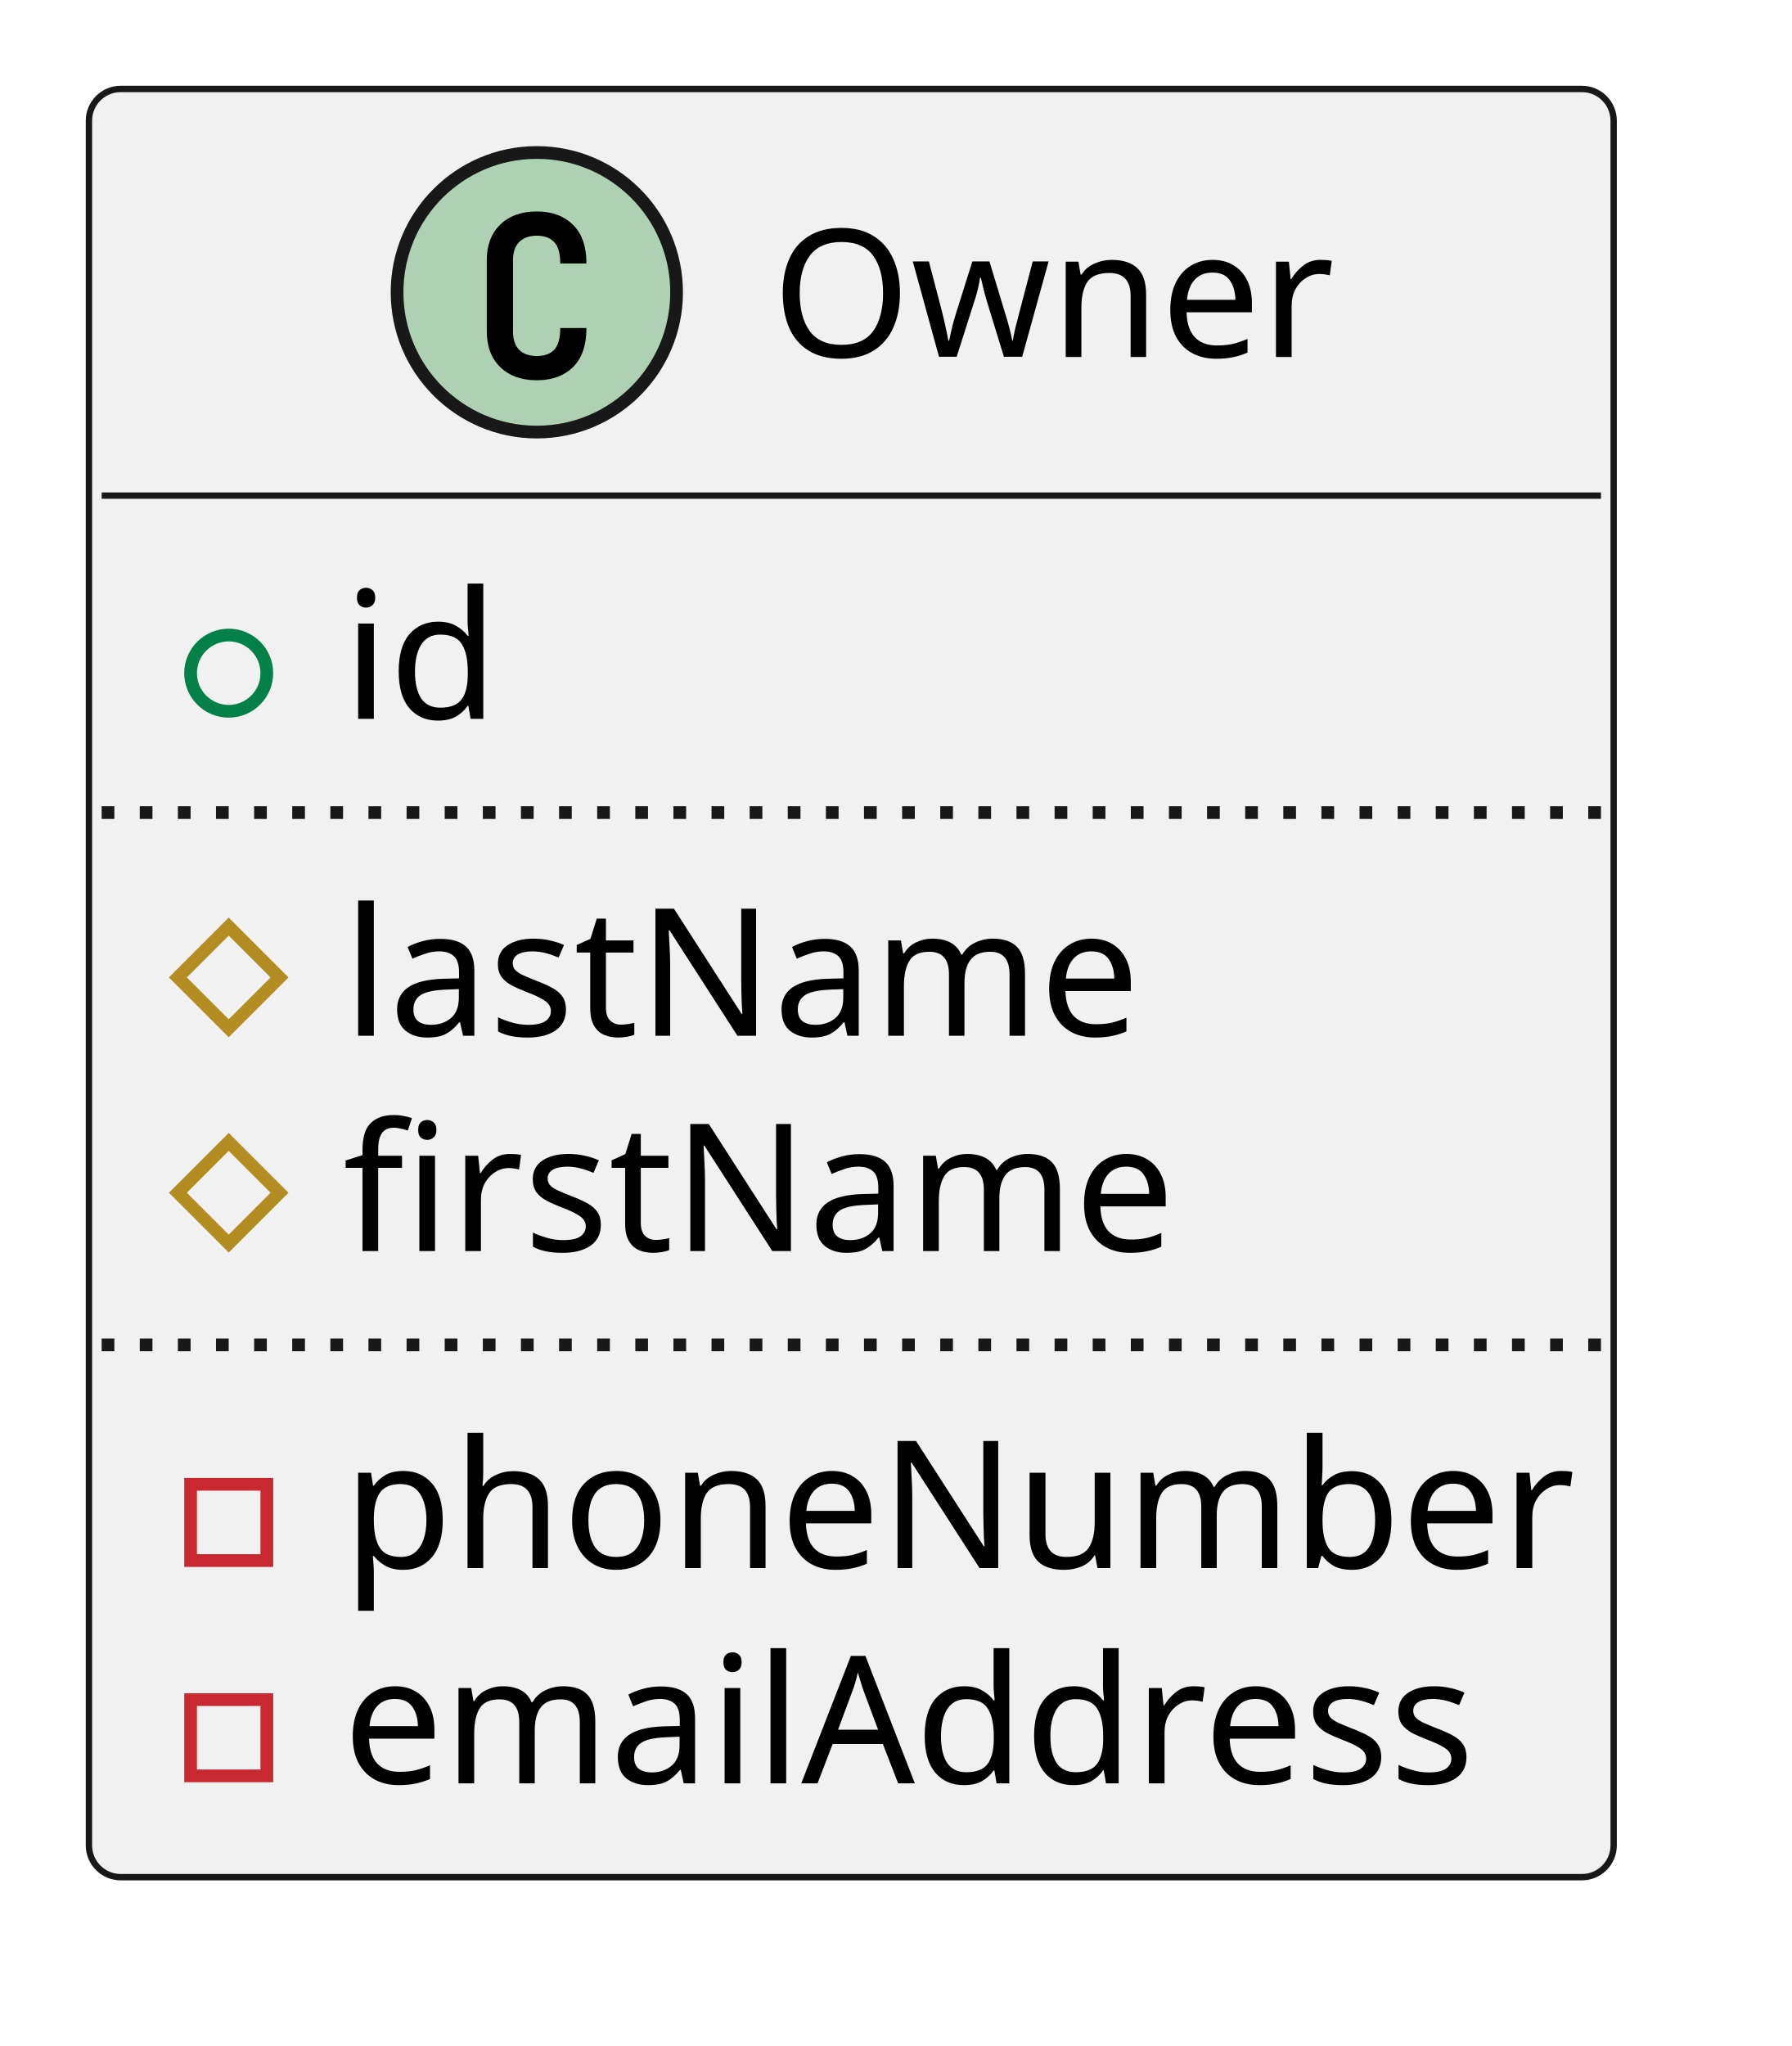
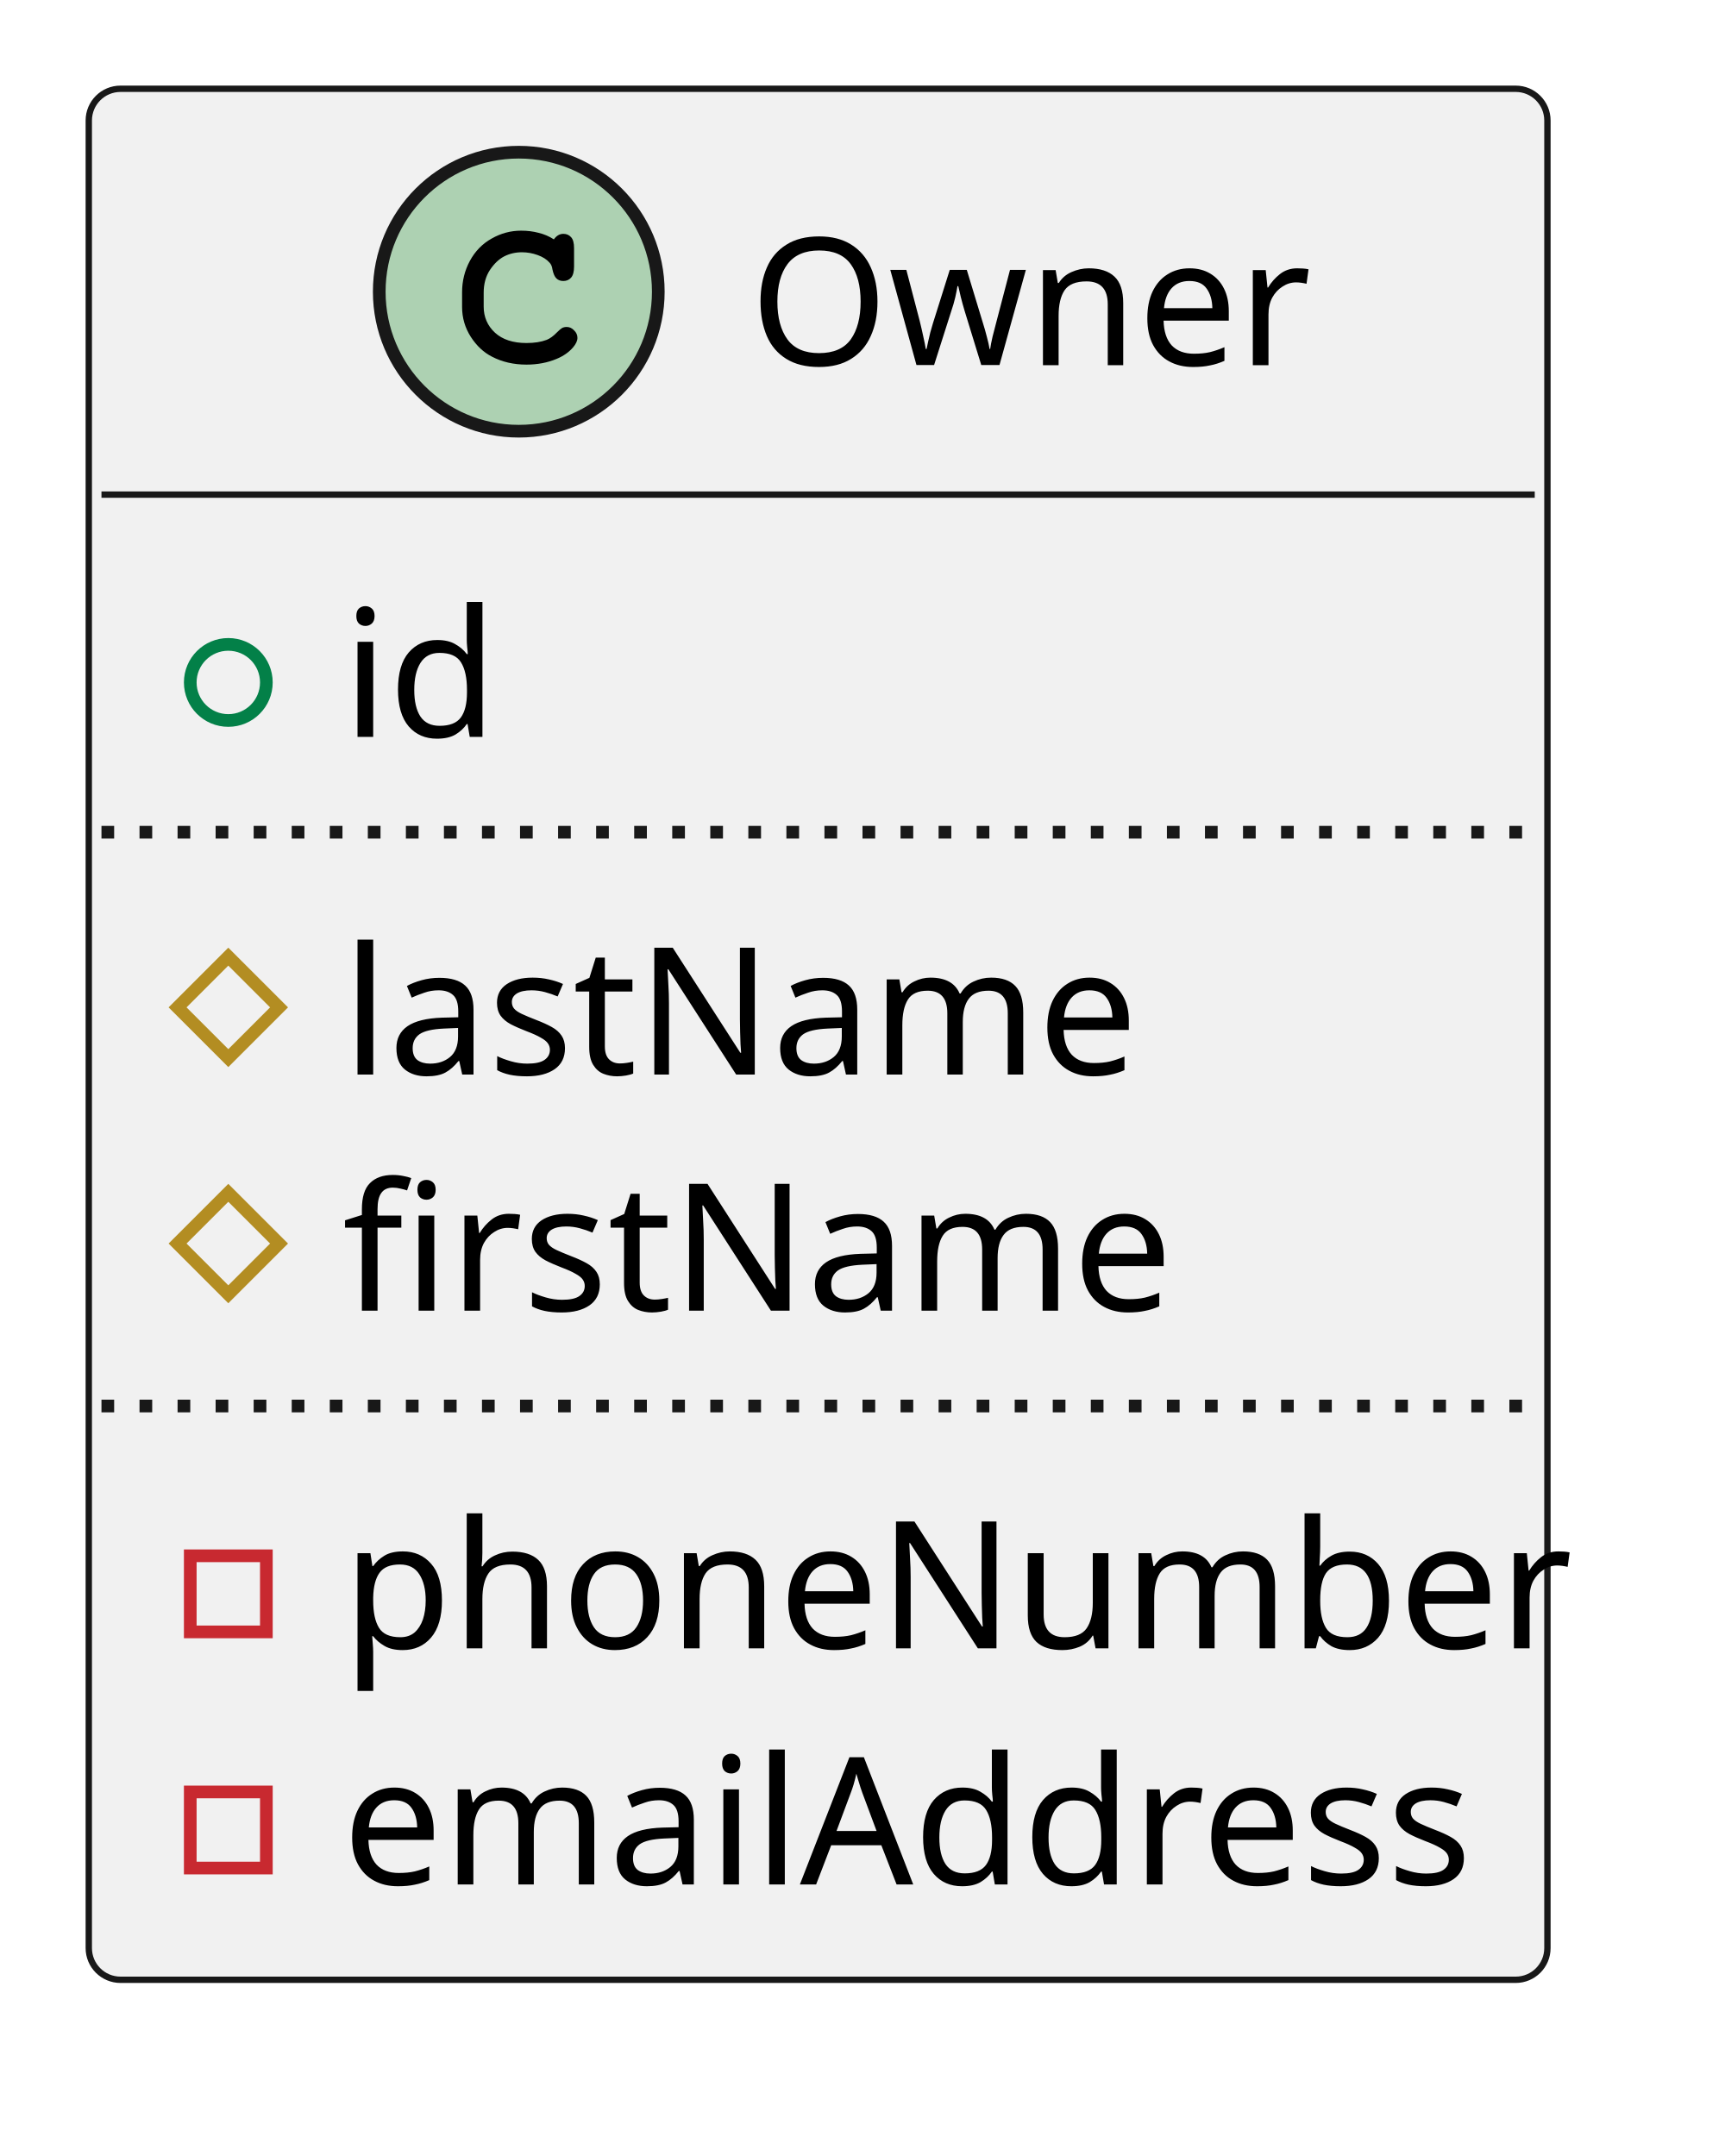
- <svg xmlns="http://www.w3.org/2000/svg" contentStyleType="text/css" height="161px" preserveAspectRatio="none" style="width:141px;height:161px;background:#FFFFFF;" version="1.1" viewBox="0 0 141 161" width="141px" zoomAndPan="magnify">
+ <svg xmlns="http://www.w3.org/2000/svg" contentStyleType="text/css" height="170px" preserveAspectRatio="none" style="width:136px;height:170px;background:#FFFFFF;" version="1.1" viewBox="0 0 136 170" width="136px" zoomAndPan="magnify">
  <defs />
  <g>
    <g id="elem_Owner">
-       <rect codeLine="4" fill="#F1F1F1" height="140.714" id="Owner" rx="2.5" ry="2.5" style="stroke:#181818;stroke-width:0.5;" width="120" x="7" y="7" />
-       <ellipse cx="42.25" cy="23" fill="#ADD1B2" rx="11" ry="11" style="stroke:#181818;stroke-width:1.0;" />
-       <path d="M42.25,29.922 Q40.438,29.922 39.375,28.891 Q38.312,27.859 38.312,26.078 L38.312,20.469 Q38.312,18.703 39.375,17.672 Q40.438,16.641 42.25,16.641 Q44.031,16.641 45.094,17.688 Q46.156,18.719 46.156,20.734 L44.094,20.734 Q44.094,19.531 43.609,19.047 Q43.141,18.547 42.25,18.547 Q41.359,18.547 40.859,19.047 Q40.375,19.531 40.375,20.469 L40.375,26.078 Q40.375,27.031 40.859,27.531 Q41.359,28.016 42.25,28.016 Q43.141,28.016 43.609,27.531 Q44.094,27.031 44.094,25.812 L46.156,25.812 Q46.156,27.844 45.094,28.891 Q44.031,29.922 42.25,29.922 Z " fill="#000000" />
-       <text fill="#000000" font-family="sans-serif" font-size="14" lengthAdjust="spacing" textLength="43" x="60.75" y="28.091">Owner</text>
-       <line style="stroke:#181818;stroke-width:0.5;" x1="8" x2="126" y1="39" y2="39" />
-       <ellipse cx="18" cy="52.971" fill="none" rx="3" ry="3" style="stroke:#038048;stroke-width:1.0;" />
-       <text fill="#000000" font-family="sans-serif" font-size="14" lengthAdjust="spacing" textLength="12" x="27" y="56.562">id</text>
-       <line style="stroke:#181818;stroke-width:1.0;stroke-dasharray:1.0,2.0;" x1="8" x2="126" y1="63.943" y2="63.943" />
-       <polygon fill="none" points="18,72.914,22,76.914,18,80.914,14,76.914" style="stroke:#B38D22;stroke-width:1.0;" />
-       <text fill="#000000" font-family="sans-serif" font-size="14" lengthAdjust="spacing" textLength="62" x="27" y="81.505">lastName</text>
-       <polygon fill="none" points="18,89.857,22,93.857,18,97.857,14,93.857" style="stroke:#B38D22;stroke-width:1.0;" />
-       <text fill="#000000" font-family="sans-serif" font-size="14" lengthAdjust="spacing" textLength="64" x="27" y="98.448">firstName</text>
-       <line style="stroke:#181818;stroke-width:1.0;stroke-dasharray:1.0,2.0;" x1="8" x2="126" y1="105.829" y2="105.829" />
-       <rect fill="none" height="6" style="stroke:#C82930;stroke-width:1.0;" width="6" x="15" y="116.8" />
-       <text fill="#000000" font-family="sans-serif" font-size="14" lengthAdjust="spacing" textLength="94" x="27" y="123.391">phoneNumber</text>
-       <rect fill="none" height="6" style="stroke:#C82930;stroke-width:1.0;" width="6" x="15" y="133.743" />
-       <text fill="#000000" font-family="sans-serif" font-size="14" lengthAdjust="spacing" textLength="88" x="27" y="140.334">emailAddress</text>
+       <rect codeLine="4" fill="#F1F1F1" height="149.106" id="Owner" rx="2.5" ry="2.5" style="stroke:#181818;stroke-width:0.5;" width="115" x="7" y="7" />
+       <ellipse cx="40.9" cy="23" fill="#ADD1B2" rx="11" ry="11" style="stroke:#181818;stroke-width:1.0;" />
+       <path d="M43.666,18.875 Q43.822,18.656 44.009,18.547 Q44.197,18.438 44.416,18.438 Q44.791,18.438 45.025,18.703 Q45.259,18.953 45.259,19.562 L45.259,21.016 Q45.259,21.625 45.025,21.891 Q44.791,22.156 44.416,22.156 Q44.072,22.156 43.869,21.953 Q43.666,21.766 43.556,21.25 Q43.509,20.891 43.322,20.703 Q42.994,20.328 42.384,20.109 Q41.775,19.891 41.15,19.891 Q40.384,19.891 39.744,20.219 Q39.119,20.547 38.619,21.297 Q38.134,22.047 38.134,23.078 L38.134,24.172 Q38.134,25.406 39.025,26.234 Q39.916,27.047 41.509,27.047 Q42.447,27.047 43.103,26.797 Q43.494,26.641 43.916,26.203 Q44.181,25.938 44.322,25.859 Q44.478,25.781 44.681,25.781 Q45.009,25.781 45.259,26.047 Q45.525,26.297 45.525,26.641 Q45.525,26.984 45.181,27.391 Q44.681,27.969 43.884,28.297 Q42.806,28.75 41.509,28.75 Q39.994,28.75 38.791,28.125 Q37.806,27.625 37.119,26.562 Q36.431,25.484 36.431,24.203 L36.431,23.047 Q36.431,21.719 37.041,20.578 Q37.666,19.422 38.759,18.812 Q39.853,18.188 41.087,18.188 Q41.822,18.188 42.462,18.359 Q43.119,18.516 43.666,18.875 Z " fill="#000000" />
+       <text fill="#000000" font-family="sans-serif" font-size="14" lengthAdjust="spacing" textLength="41" x="59.1" y="28.797">Owner</text>
+       <line style="stroke:#181818;stroke-width:0.5;" x1="8" x2="121" y1="39" y2="39" />
+       <ellipse cx="18" cy="53.81" fill="none" rx="3" ry="3" style="stroke:#038048;stroke-width:1.0;" />
+       <text fill="#000000" font-family="sans-serif" font-size="14" lengthAdjust="spacing" textLength="11" x="27" y="58.107">id</text>
+       <line style="stroke:#181818;stroke-width:1.0;stroke-dasharray:1.0,2.0;" x1="8" x2="121" y1="65.621" y2="65.621" />
+       <polygon fill="none" points="18,75.432,22,79.432,18,83.432,14,79.432" style="stroke:#B38D22;stroke-width:1.0;" />
+       <text fill="#000000" font-family="sans-serif" font-size="14" lengthAdjust="spacing" textLength="58" x="27" y="84.728">lastName</text>
+       <polygon fill="none" points="18,94.053,22,98.053,18,102.053,14,98.053" style="stroke:#B38D22;stroke-width:1.0;" />
+       <text fill="#000000" font-family="sans-serif" font-size="14" lengthAdjust="spacing" textLength="59" x="27" y="103.35">firstName</text>
+       <line style="stroke:#181818;stroke-width:1.0;stroke-dasharray:1.0,2.0;" x1="8" x2="121" y1="110.863" y2="110.863" />
+       <rect fill="none" height="6" style="stroke:#C82930;stroke-width:1.0;" width="6" x="15" y="122.674" />
+       <text fill="#000000" font-family="sans-serif" font-size="14" lengthAdjust="spacing" textLength="89" x="27" y="129.971">phoneNumber</text>
+       <rect fill="none" height="6" style="stroke:#C82930;stroke-width:1.0;" width="6" x="15" y="141.295" />
+       <text fill="#000000" font-family="sans-serif" font-size="14" lengthAdjust="spacing" textLength="85" x="27" y="148.592">emailAddress</text>
    </g>
  </g>
</svg>
